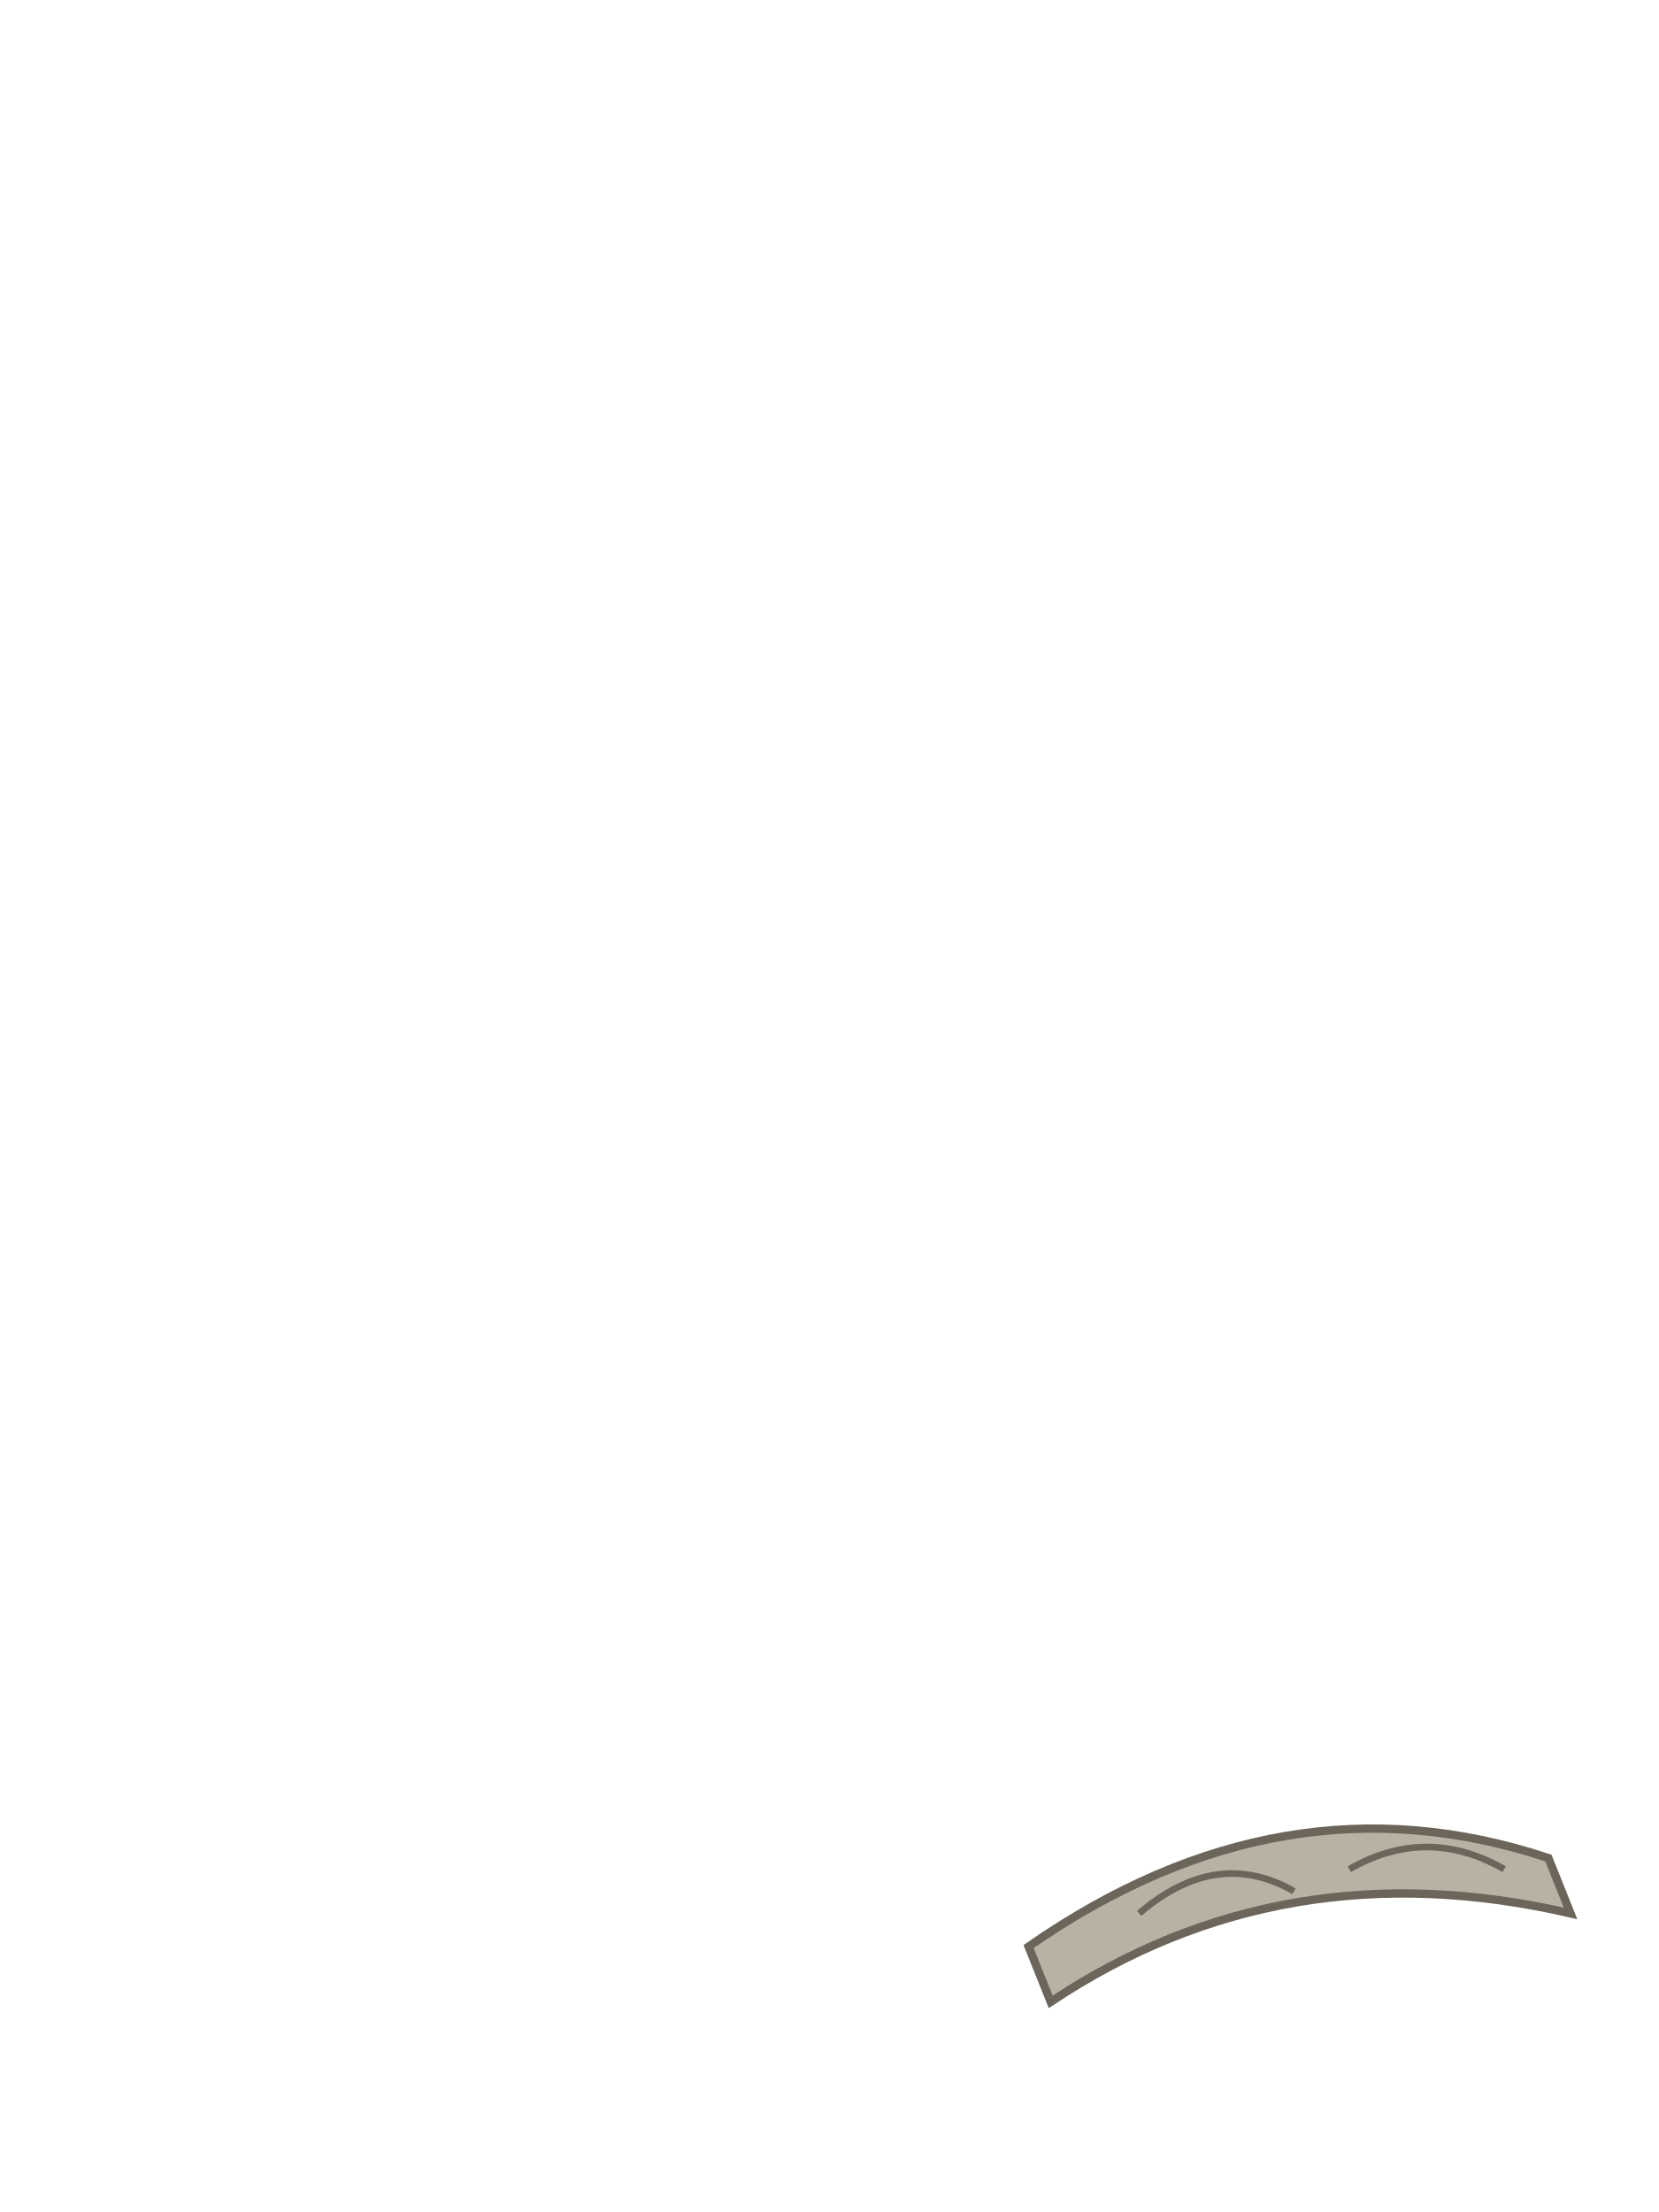
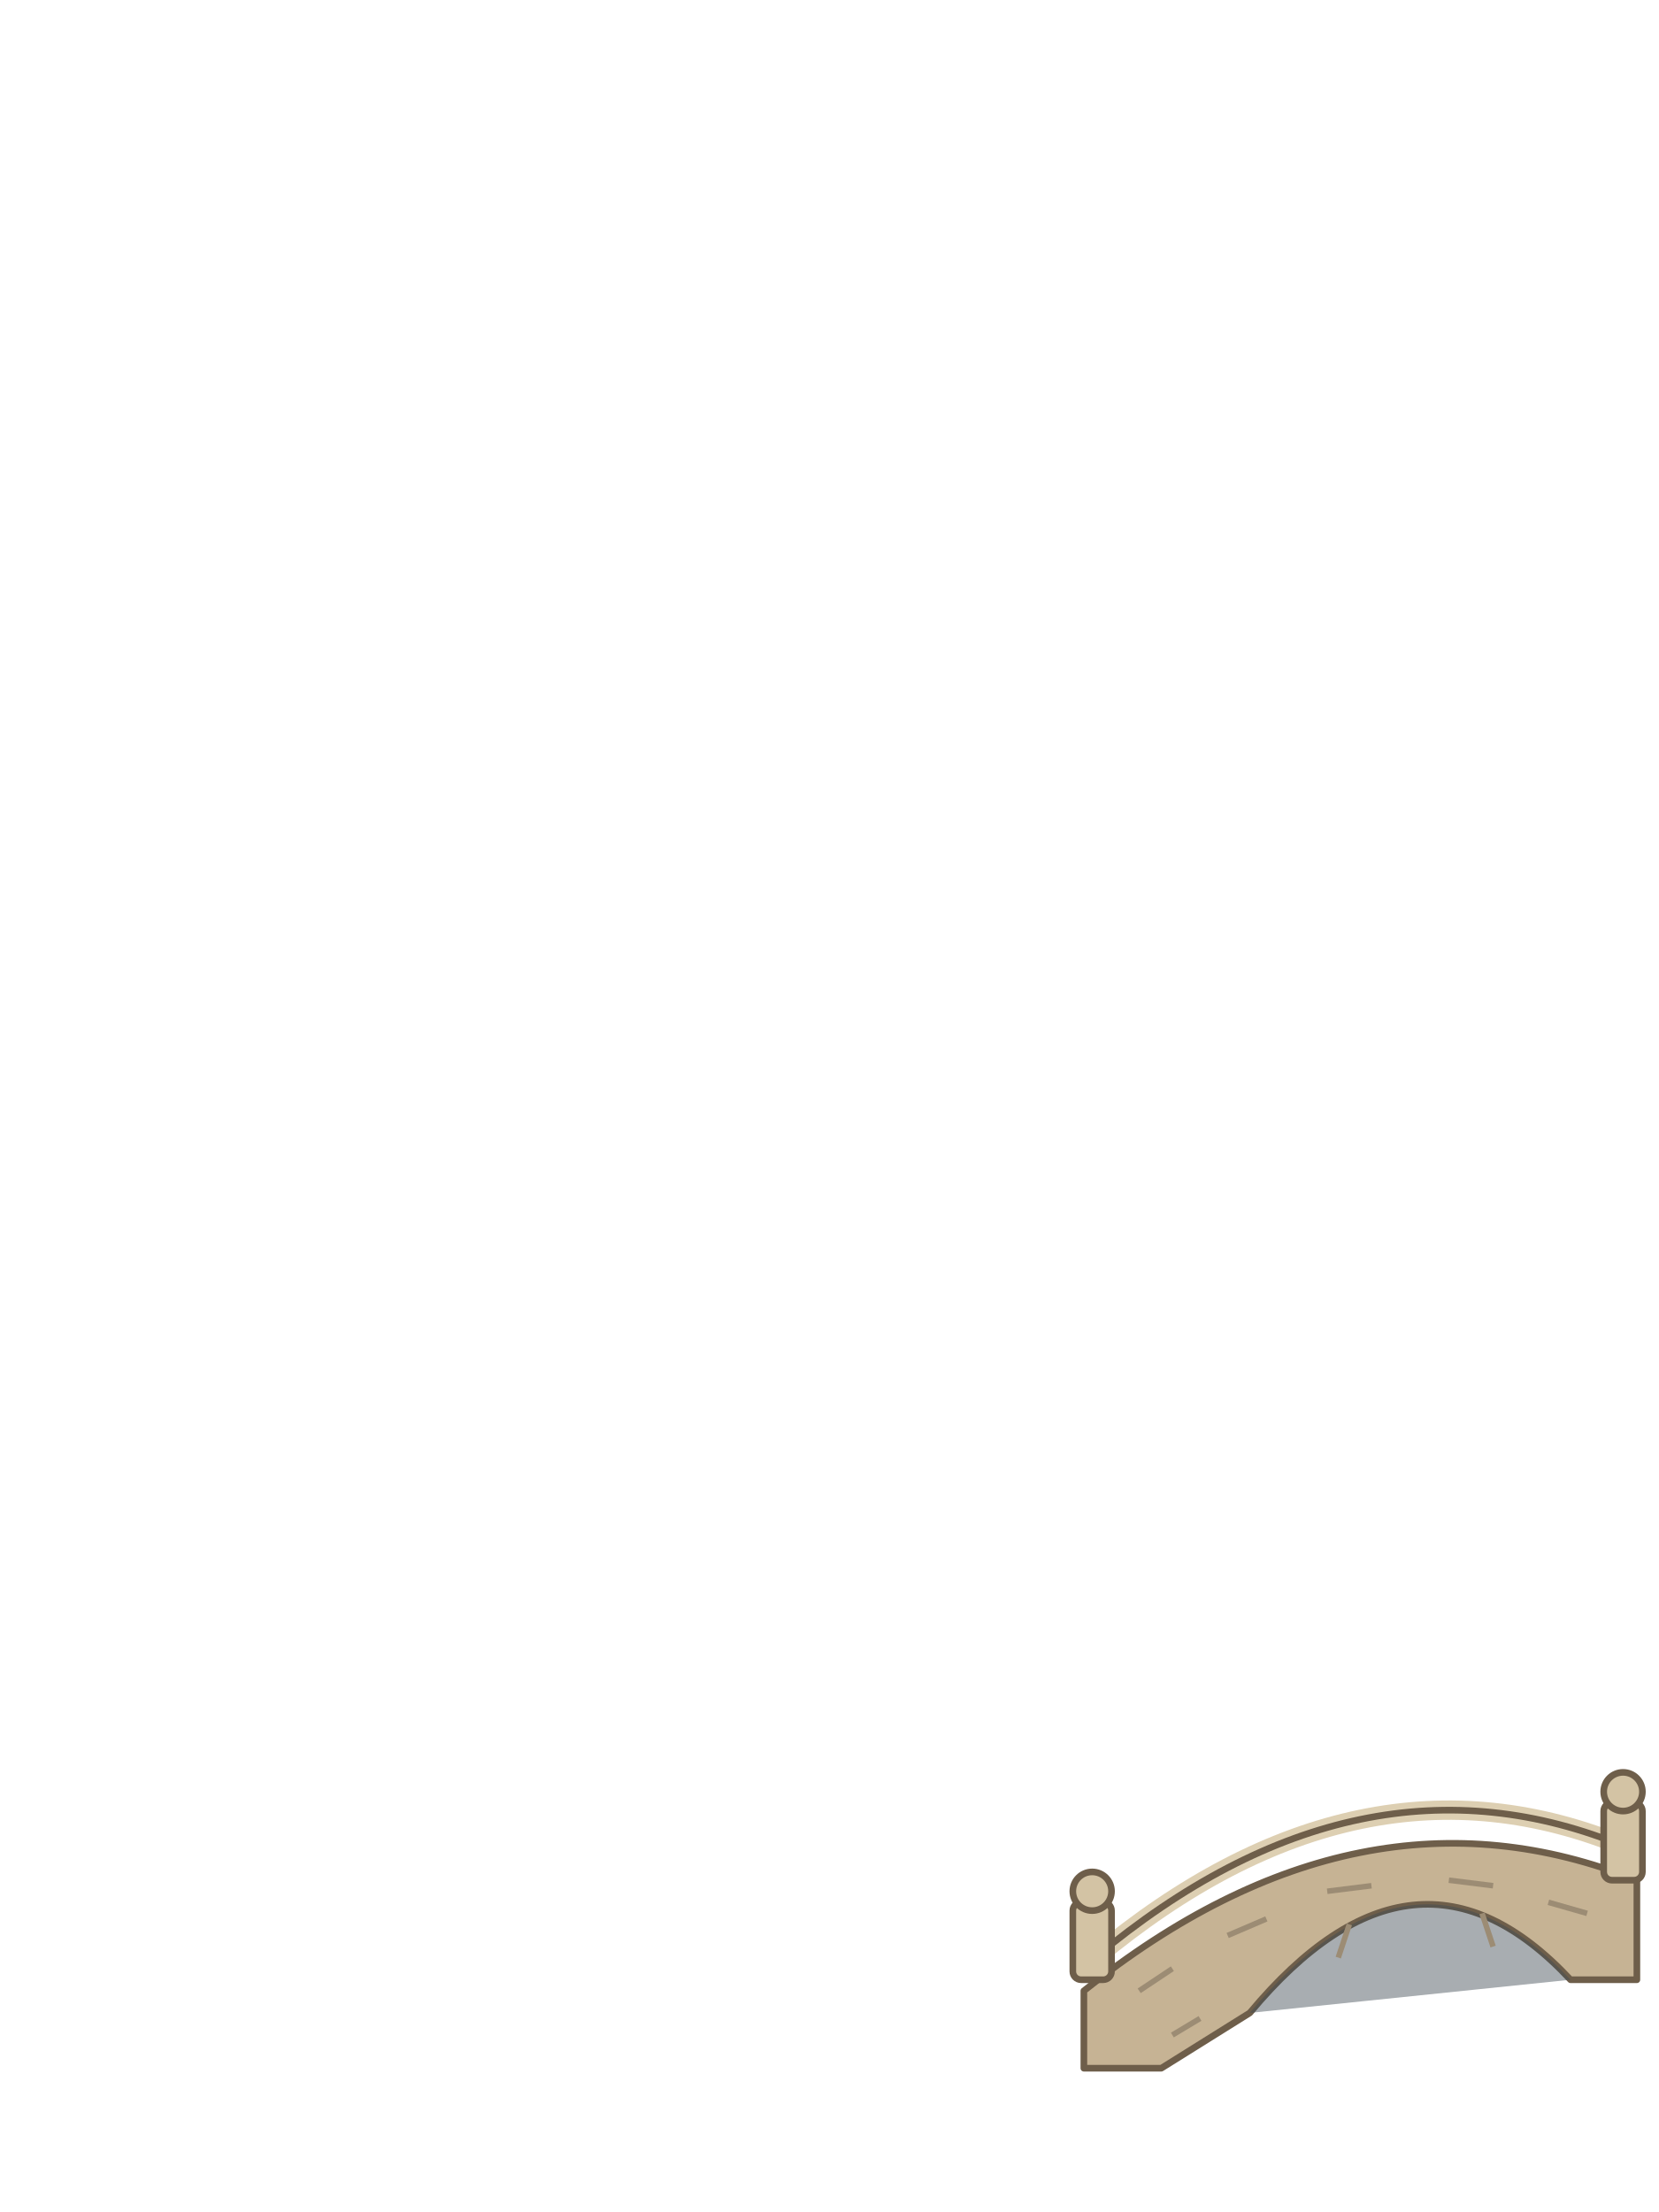
<svg xmlns="http://www.w3.org/2000/svg" viewBox="0 0 300 400" preserveAspectRatio="xMidYMid slice">
-   <path d="M186 352Q232 320 280 336L284 346Q232 334 190 362Z" fill="#B9B2A4" stroke="#6B655A" stroke-width="1.5" />
-   <path d="M206 346q14 -12 28 -4M244 338q14 -8 28 0" stroke="#6B655A" stroke-width="1.2" fill="none" />
+   <g transform="translate(0 8)">
+     <g stroke="#6E5E4A" stroke-width="1.2" stroke-linejoin="round">
+       <path d="M196 352Q246 312 296 332L296 350L284 350Q256 320 226 356L210 366L196 366Z" fill="#C6B394" />
+       <path d="M284 350Q256 320 226 356Z" fill="#3E4A52" opacity=".45" stroke="none" />
+       <path d="M198 346Q246 306 294 326" fill="none" stroke="#DDCFB2" stroke-width="3.5" />
+       <path d="M198 346Q246 306 294 326" fill="none" />
+       <rect x="194" y="336" width="7" height="14" rx="1.5" fill="#D3C3A4" />
+       <rect x="290" y="318" width="7" height="14" rx="1.5" fill="#D3C3A4" />
+       <circle cx="197.5" cy="334" r="3.5" fill="#D3C3A4" />
+       <circle cx="293.5" cy="316" r="3.5" fill="#D3C3A4" />
+     </g>
+     <path d="M206 352l6-4M222 342l7-3M240 334l8-1M262 332l8 1M280 336l7 2M212 360l5-3M244 340l-2 6M268 338l2 6" stroke="#9C8C74" stroke-width="1" fill="none" />
+   </g>
</svg>
